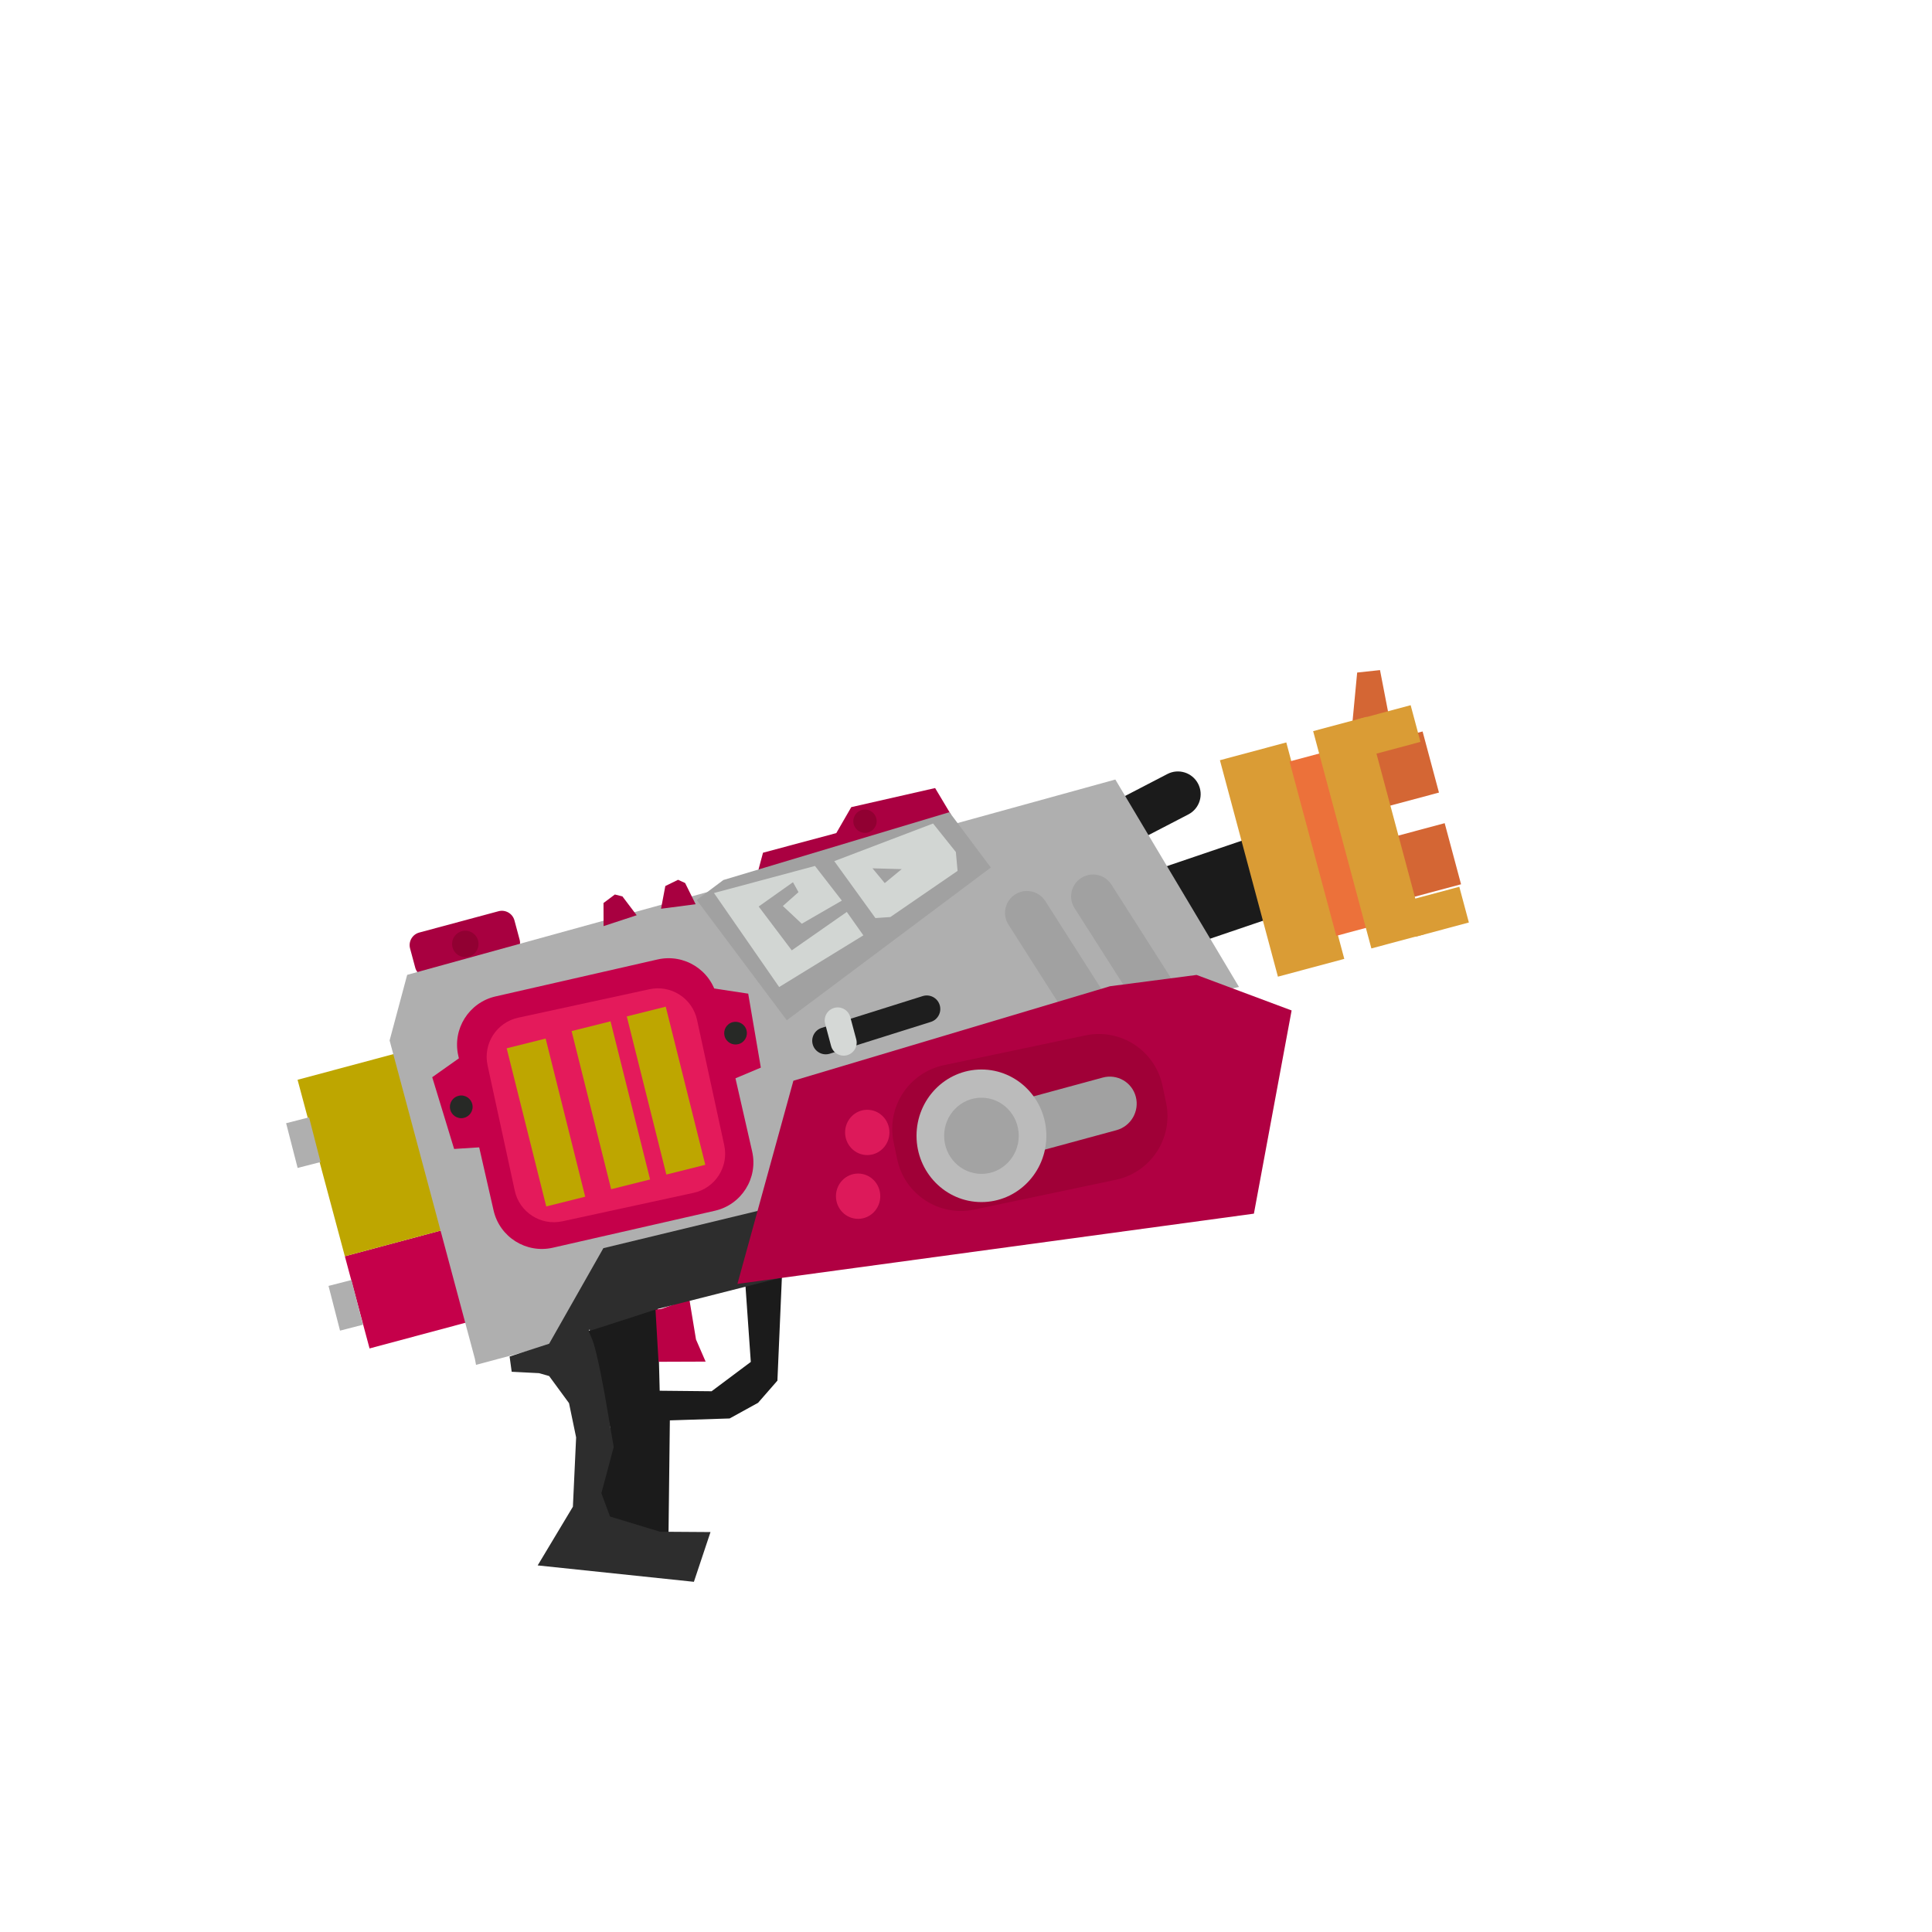
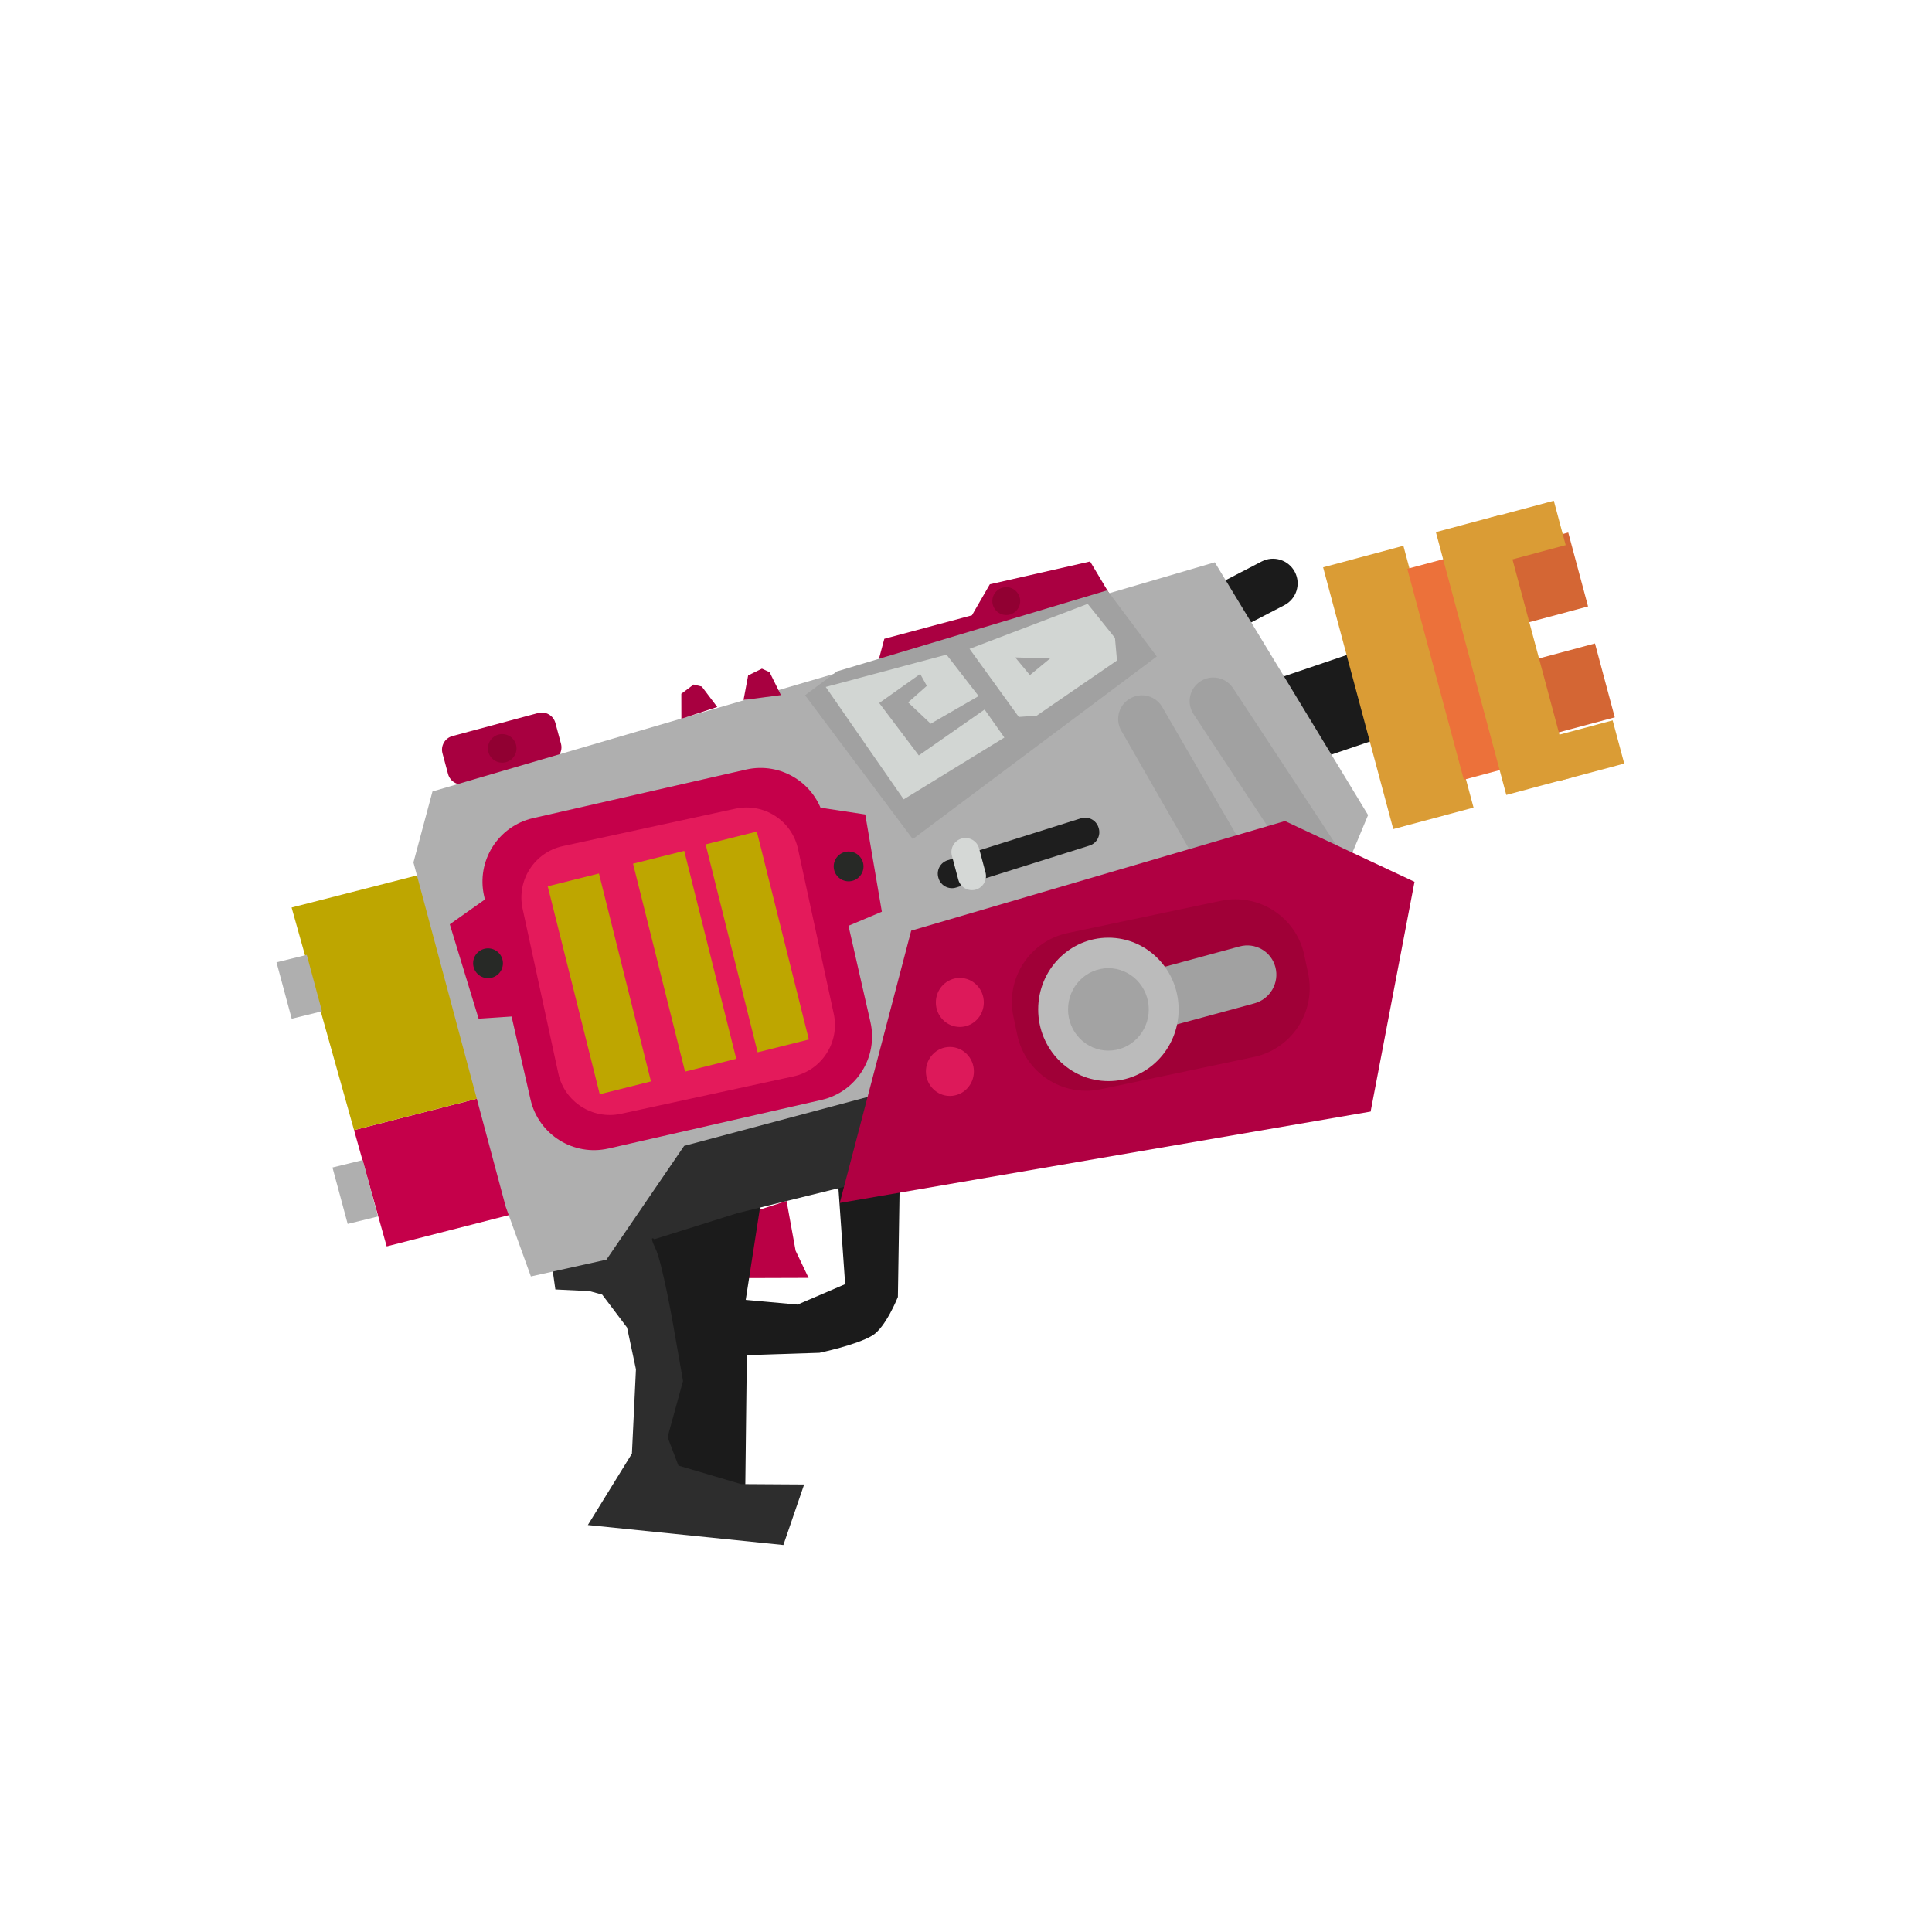
<svg xmlns="http://www.w3.org/2000/svg" width="256" height="256" viewBox="0 0 67.733 67.733" version="1.1" id="svg5" xml:space="preserve">
  <defs id="defs2" />
  <g id="layer1">
-     <rect style="fill:#c5004a;fill-opacity:1;stroke:none;stroke-width:0.665;stroke-linecap:round;paint-order:stroke fill markers" id="rect146781" width="3.757" height="3.346" x="0.279" y="45.671" transform="rotate(-15)" />
-     <rect style="fill:#1b1b1b;fill-opacity:1;stroke:none;stroke-width:0.665;stroke-linecap:round;paint-order:stroke fill markers" id="rect150187" width="3.705" height="1.596" x="20.92" y="42.938" ry="0.798" transform="rotate(-27.4287)" />
-     <rect style="fill:#1b1b1b;fill-opacity:1;stroke:none;stroke-width:0.665;stroke-linecap:round;paint-order:stroke fill markers" id="rect150327" width="3.811" height="2.896" x="28.542" y="41.912" ry="0" transform="rotate(-18.76632)" />
-     <rect style="fill:#a80040;fill-opacity:1;stroke:none;stroke-width:0.665;stroke-linecap:round;paint-order:stroke fill markers" id="rect151898" width="3.789" height="1.608" x="5.248" y="35.389" ry="0.456" transform="rotate(-15.05206)" />
-     <rect style="fill:#bea600;fill-opacity:1;stroke:none;stroke-width:0.665;stroke-linecap:round;paint-order:stroke fill markers" id="rect146783" width="3.595" height="6.406" x="0.279" y="39.266" transform="rotate(-15)" />
-     <path style="fill:#afafaf;fill-opacity:1;stroke:none;stroke-width:0.265px;stroke-linecap:butt;stroke-linejoin:miter;stroke-opacity:1" d="m 16.649,47.638 -2.99,-11.161 0.616,-2.3 24.827,-6.848 4.335,7.272 -12.405,2.823 -3.543,5.874 -8.094,3.827 -2.706,0.725 z" id="path136908" />
-     <path id="rect136962" style="fill:#a1a1a1;fill-opacity:1;stroke-width:0.665;stroke-linecap:round;paint-order:stroke fill markers" d="m 35.985,31.236 c -0.136,0.003 -0.272,0.042 -0.395,0.121 -0.358,0.228 -0.463,0.701 -0.235,1.059 l 1.897,2.976 1.619,-0.313 -2.222,-3.487 c -0.15,-0.235 -0.405,-0.361 -0.664,-0.356 z" />
-     <path id="path137709" style="fill:#a1a1a1;fill-opacity:1;stroke-width:0.665;stroke-linecap:round;paint-order:stroke fill markers" d="m 38.302,30.658 c -0.136,0.003 -0.272,0.042 -0.395,0.121 -0.358,0.228 -0.463,0.701 -0.235,1.059 l 1.897,2.976 1.619,-0.313 -2.222,-3.487 C 38.816,30.779 38.561,30.653 38.302,30.658 Z" />
-     <rect style="fill:#c5004a;fill-opacity:1;stroke-width:0.823;stroke-linecap:round;paint-order:stroke fill markers" id="rect138668" width="9.298" height="9.036" x="7.433" y="37.922" ry="1.736" transform="rotate(-12.85011)" />
-     <rect style="fill:#e41a5b;fill-opacity:1;stroke-width:0.665;stroke-linecap:round;paint-order:stroke fill markers" id="rect137711" width="7.515" height="7.304" x="8.789" y="38.719" ry="1.404" transform="rotate(-12.2367)" />
-     <rect style="fill:#bea600;fill-opacity:1;stroke-width:0.665;stroke-linecap:round;paint-order:stroke fill markers" id="rect138524" width="1.408" height="5.715" x="8.314" y="39.964" ry="0" transform="rotate(-14.04392)" />
-     <rect style="fill:#bea600;fill-opacity:1;stroke-width:0.665;stroke-linecap:round;paint-order:stroke fill markers" id="rect138664" width="1.408" height="5.715" x="10.668" y="39.93" ry="0" transform="rotate(-14.04392)" />
-     <rect style="fill:#bea600;fill-opacity:1;stroke-width:0.665;stroke-linecap:round;paint-order:stroke fill markers" id="rect138666" width="1.408" height="5.715" x="12.67" y="39.901" ry="0" transform="rotate(-14.04392)" />
-     <path style="fill:#aa0041;stroke:none;stroke-width:0.265px;stroke-linecap:butt;stroke-linejoin:miter;stroke-opacity:1;fill-opacity:1" d="m 33.353,28.581 -0.569,-0.953 -2.94,0.669 -0.525,0.91 -2.569,0.688 -0.163,0.607 z" id="path152907" />
-     <path id="rect150381" style="fill:#a1a1a1;fill-opacity:1;stroke:none;stroke-width:0.665;stroke-linecap:round;paint-order:stroke fill markers" d="M 9.584 42.741 L 1.815 39.896 L 0.647 39.896 L 0.648 45.165 L 9.584 45.165 L 9.584 42.741 z " transform="rotate(-36.81546)" />
-     <path style="fill:#d2d6d3;stroke:none;stroke-width:0.265px;stroke-linecap:butt;stroke-linejoin:miter;stroke-opacity:1;fill-opacity:1" d="m 28.109,32.385 1.405,-0.811 -0.942,-1.215 -3.541,0.949 2.285,3.296 2.952,-1.812 -0.58,-0.821 -1.93,1.347 -1.16,-1.537 1.202,-0.852 0.194,0.348 -0.548,0.486 z" id="path141426" />
-     <path id="path141428" style="fill:#d2d6d3;stroke:none;stroke-width:0.265px;stroke-linecap:butt;stroke-linejoin:miter;stroke-opacity:1;fill-opacity:1" d="M 32.712 28.871 L 29.248 30.19 L 30.691 32.186 L 31.214 32.15 L 33.571 30.532 L 33.511 29.87 L 32.712 28.871 z M 30.588 30.442 L 31.612 30.47 L 31.018 30.96 L 30.588 30.442 z " />
-     <path style="fill:#c5004a;stroke:none;stroke-width:0.265px;stroke-linecap:butt;stroke-linejoin:miter;stroke-opacity:1;fill-opacity:1" d="m 16.161,37.052 -1.008,0.713 0.768,2.516 1.113,-0.074 z" id="path145323" />
-     <circle style="fill:#272926;fill-opacity:1;stroke:none;stroke-width:0.665;stroke-linecap:round;paint-order:stroke fill markers" id="path145377" cx="16.171" cy="38.804" r="0.398" />
-     <path style="fill:#c5004a;fill-opacity:1;stroke:none;stroke-width:0.265px;stroke-linecap:butt;stroke-linejoin:miter;stroke-opacity:1" d="m 25.01,34.651 1.221,0.185 0.443,2.593 -1.028,0.433 z" id="path146698" />
-     <circle style="fill:#272926;fill-opacity:1;stroke:none;stroke-width:0.665;stroke-linecap:round;paint-order:stroke fill markers" id="circle146700" cx="-6.79" cy="43.941" r="0.398" transform="matrix(-0.8936508,0.448763,0.448763,0.8936508,0,0)" />
-     <g id="g172136" transform="translate(-10.47292,2.506412)">
+     <g id="g475" transform="matrix(1.220653,0,0,1.165737,-26.11504,-19.95343)">
+       <rect style="fill:#c5004a;fill-opacity:1;stroke:none;stroke-width:0.719;stroke-linecap:round;paint-order:stroke fill markers" id="rect146781" width="4.065" height="3.62" x="17.261" y="57.532" transform="rotate(-15)" />
+       <rect style="fill:#bea600;fill-opacity:1;stroke:none;stroke-width:0.719;stroke-linecap:round;paint-order:stroke fill markers" id="rect146783" width="3.89" height="6.931" x="17.261" y="50.601" transform="rotate(-15)" />
+       <rect style="fill:#afafaf;fill-opacity:1;stroke:none;stroke-width:0.719;stroke-linecap:round;paint-order:stroke fill markers" id="rect161515" width="0.898" height="1.752" x="16.932" y="51.915" ry="0" transform="rotate(-14.4311)" />
+       <rect style="fill:#afafaf;fill-opacity:1;stroke:none;stroke-width:0.719;stroke-linecap:round;paint-order:stroke fill markers" id="rect161517" width="0.898" height="1.752" x="16.951" y="58.292" ry="0" transform="rotate(-14.4311)" />
+     </g>
+     <rect style="fill:#1b1b1b;fill-opacity:1;stroke:none;stroke-width:0.719;stroke-linecap:round;paint-order:stroke fill markers" id="rect150187" width="4.009" height="1.727" x="27.047" y="37.847" ry="0.864" transform="rotate(-27.4287)" />
+     <rect style="fill:#1b1b1b;fill-opacity:1;stroke:none;stroke-width:0.719;stroke-linecap:round;paint-order:stroke fill markers" id="rect150327" width="4.123" height="3.133" x="33.697" y="36.932" ry="0" transform="rotate(-18.76632)" />
+     <rect style="fill:#a80040;fill-opacity:1;stroke:none;stroke-width:0.719;stroke-linecap:round;paint-order:stroke fill markers" id="rect151898" width="4.099" height="1.74" x="8.122" y="29.039" ry="0.494" transform="rotate(-15.05206)" />
+     <circle style="fill:#910032;fill-opacity:1;stroke:none;stroke-width:0.719;stroke-linecap:round;paint-order:stroke fill markers" id="path152435" cx="17.607" cy="26.237" r="0.501" />
+     <path style="fill:#ba0045;fill-opacity:1;stroke:none;stroke-width:0.34px;stroke-linecap:butt;stroke-linejoin:miter;stroke-opacity:1" d="m 26.267,42.527 1.309,-0.422 0.317,1.744 0.455,0.952 -2.225,0.007 -0.143,-2.243 z" id="path153792" />
+     <path style="fill:#1b1b1b;fill-opacity:1;stroke:none;stroke-width:0.321px;stroke-linecap:butt;stroke-linejoin:miter;stroke-opacity:1" d="m 22.846,51.698 0.812,-3.811 -1.461,-5.052 4.455,-0.544 -0.508,3.281 1.818,0.165 1.668,-0.716 -0.27,-3.845 2.195,-0.514 -0.076,4.807 c 0,0 -0.424,1.069 -0.896,1.353 -0.557,0.335 -1.855,0.605 -1.855,0.605 l -2.545,0.082 -0.063,5.361 z" id="path153713" />
+     <path style="display:inline;fill:#2d2d2d;fill-opacity:1;stroke:none;stroke-width:0.326px;stroke-linecap:butt;stroke-linejoin:miter;stroke-opacity:1" d="m 32.14,33.011 -1.629,5.274 -7.02,1.649 -2.379,4.076 -1.734,0.545 0.092,0.651 1.202,0.059 0.44,0.122 0.872,1.156 0.311,1.462 -0.141,2.956 -1.545,2.504 6.855,0.7 0.728,-2.122 -2.214,-0.014 -2.193,-0.648 -0.381,-0.996 0.542,-1.971 -0.35,-1.993 c 0,0 -0.379,-2.167 -0.622,-2.663 -0.242,-0.496 -0.032,-0.313 -0.032,-0.313 l 2.913,-0.915 7.849,-1.935 2.104,-8.635 z" id="path159460" />
+     <path style="display:inline;fill:#afafaf;fill-opacity:1;stroke:none;stroke-width:0.286px;stroke-linecap:butt;stroke-linejoin:miter;stroke-opacity:1" d="m 17.731,42.311 -3.236,-12.075 0.667,-2.488 27.427,-8.035 5.374,8.862 -0.666,1.596 -2.028,-0.885 -13.099,3.61 -1.426,5.474 -6.759,1.803 -2.725,3.989 -2.648,0.588 z" id="path136908" />
+     <path id="rect136962" style="fill:#a1a1a1;fill-opacity:1;stroke-width:0.719;stroke-linecap:round;paint-order:stroke fill markers" d="m 40.014,24.376 c -0.147,0.003 -0.294,0.046 -0.428,0.131 -0.388,0.247 -0.501,0.758 -0.254,1.146 l 2.623,4.578 1.751,-0.338 -2.975,-5.132 C 40.57,24.506 40.294,24.369 40.014,24.376 Z" />
+     <path id="path137709" style="fill:#a1a1a1;fill-opacity:1;stroke-width:0.719;stroke-linecap:round;paint-order:stroke fill markers" d="m 42.52,23.751 c -0.147,0.003 -0.294,0.046 -0.428,0.131 -0.388,0.247 -0.501,0.758 -0.254,1.146 l 3.308,5.013 1.751,-0.338 -3.66,-5.566 c -0.162,-0.254 -0.438,-0.391 -0.718,-0.385 z" />
+     <g id="g366" transform="matrix(1.215089,0,0,1.215089,-26.60812,-21.43722)">
+       <rect style="fill:#c5004a;fill-opacity:1;stroke-width:0.89;stroke-linecap:round;paint-order:stroke fill markers" id="rect138668" width="10.059" height="9.777" x="25.294" y="48.506" ry="1.879" transform="rotate(-12.85011)" />
+       <rect style="fill:#e41a5b;fill-opacity:1;stroke-width:0.719;stroke-linecap:round;paint-order:stroke fill markers" id="rect137711" width="8.131" height="7.903" x="26.84" y="49.183" ry="1.519" transform="rotate(-12.2367)" />
+       <rect style="fill:#bea600;fill-opacity:1;stroke-width:0.719;stroke-linecap:round;paint-order:stroke fill markers" id="rect138524" width="1.523" height="6.184" x="26.088" y="51.072" ry="0" transform="rotate(-14.04392)" />
+       <rect style="fill:#bea600;fill-opacity:1;stroke-width:0.719;stroke-linecap:round;paint-order:stroke fill markers" id="rect138664" width="1.523" height="6.184" x="28.634" y="51.036" ry="0" transform="rotate(-14.04392)" />
+       <rect style="fill:#bea600;fill-opacity:1;stroke-width:0.719;stroke-linecap:round;paint-order:stroke fill markers" id="rect138666" width="1.523" height="6.184" x="30.801" y="51.004" ry="0" transform="rotate(-14.04392)" />
+       <path style="fill:#c5004a;fill-opacity:1;stroke:none;stroke-width:0.286px;stroke-linecap:butt;stroke-linejoin:miter;stroke-opacity:1" d="m 35.967,43.54 -1.091,0.771 0.831,2.722 1.204,-0.08 z" id="path145323" />
+       <circle style="fill:#272926;fill-opacity:1;stroke:none;stroke-width:0.719;stroke-linecap:round;paint-order:stroke fill markers" id="path145377" cx="35.979" cy="45.435" r="0.43" />
+       <path style="fill:#c5004a;fill-opacity:1;stroke:none;stroke-width:0.286px;stroke-linecap:butt;stroke-linejoin:miter;stroke-opacity:1" d="m 45.542,40.942 1.321,0.2 0.479,2.806 -1.112,0.469 z" id="path146698" />
+       <circle style="fill:#272926;fill-opacity:1;stroke:none;stroke-width:0.719;stroke-linecap:round;paint-order:stroke fill markers" id="circle146700" cx="-22.314" cy="58.921" r="0.43" transform="matrix(-0.8936508,0.448763,0.448763,0.8936508,0,0)" />
+     </g>
+     <g id="g172136" transform="matrix(1.209508,0,0,1.209508,-18.00954,-9.315797)">
      <rect style="fill:#d46634;fill-opacity:1;stroke:none;stroke-width:0.665;stroke-linecap:round;paint-order:stroke fill markers" id="rect147432" width="1.94" height="2.218" x="50.278" y="41.274" transform="rotate(-15)" />
      <rect style="fill:#da9c35;fill-opacity:1;stroke:none;stroke-width:0.665;stroke-linecap:round;paint-order:stroke fill markers" id="rect147004" width="2.409" height="7.856" x="45.178" y="37.103" transform="rotate(-15)" />
      <rect style="fill:#ec713a;fill-opacity:1;stroke:none;stroke-width:0.665;stroke-linecap:round;paint-order:stroke fill markers" id="rect147213" width="1.262" height="6.329" x="47.524" y="37.777" transform="rotate(-15)" />
      <rect style="fill:#d46634;fill-opacity:1;stroke:none;stroke-width:0.665;stroke-linecap:round;paint-order:stroke fill markers" id="rect147223" width="1.94" height="2.218" x="50.362" y="37.968" transform="rotate(-15)" />
-       <path style="fill:#d46634;fill-opacity:1;stroke:none;stroke-width:0.265px;stroke-linecap:butt;stroke-linejoin:miter;stroke-opacity:1" d="m 59.289,23.235 -0.435,-2.249 -0.801,0.086 -0.181,1.905 z" id="path147434" />
      <rect style="fill:#da9c35;fill-opacity:1;stroke:none;stroke-width:0.665;stroke-linecap:round;paint-order:stroke fill markers" id="rect147217" width="1.94" height="7.887" x="48.599" y="36.964" transform="rotate(-15)" />
      <rect style="fill:#da9c35;fill-opacity:1;stroke:none;stroke-width:0.665;stroke-linecap:round;paint-order:stroke fill markers" id="rect147219" width="1.94" height="1.296" x="50.196" y="43.561" transform="rotate(-15)" />
      <rect style="fill:#da9c35;fill-opacity:1;stroke:none;stroke-width:0.665;stroke-linecap:round;paint-order:stroke fill markers" id="rect147221" width="1.94" height="1.331" x="50.196" y="36.97" transform="rotate(-15)" />
    </g>
-     <rect style="fill:#1e1e1e;fill-opacity:1;stroke:none;stroke-width:0.665;stroke-linecap:round;paint-order:stroke fill markers" id="rect150433" width="4.661" height="0.949" x="16.19" y="43.02" ry="0.475" transform="rotate(-17.46485)" />
-     <rect style="fill:#d5d8d6;fill-opacity:1;stroke:none;stroke-width:0.665;stroke-linecap:round;paint-order:stroke fill markers" id="rect151108" width="0.912" height="1.718" x="18.653" y="41.701" ry="0.456" transform="rotate(-15)" />
-     <circle style="fill:#910032;fill-opacity:1;stroke:none;stroke-width:0.665;stroke-linecap:round;paint-order:stroke fill markers" id="path152435" cx="16.313" cy="33.093" r="0.463" />
-     <path style="fill:#a80040;stroke:none;stroke-width:0.265px;stroke-linecap:butt;stroke-linejoin:miter;stroke-opacity:1;fill-opacity:1" d="m 21.16,32.468 -0.002,-0.81 0.398,-0.298 0.265,0.066 0.5,0.661 z" id="path152696" />
-     <path style="fill:#a80040;fill-opacity:1;stroke:none;stroke-width:0.265px;stroke-linecap:butt;stroke-linejoin:miter;stroke-opacity:1" d="m 23.175,31.859 0.15,-0.796 0.447,-0.219 0.248,0.114 0.368,0.743 z" id="path152905" />
-     <circle style="fill:#910032;fill-opacity:1;stroke:none;stroke-width:0.587;stroke-linecap:round;paint-order:stroke fill markers" id="circle153047" cx="30.325" cy="28.79" r="0.409" />
-     <path style="fill:#1b1b1b;fill-opacity:1;stroke:none;stroke-width:0.265px;stroke-linecap:butt;stroke-linejoin:miter;stroke-opacity:1" d="m 20.735,53.244 0.669,-3.138 -0.805,-3.433 2.446,-1.163 0.083,3.247 1.82,0.018 1.374,-1.028 -0.222,-3.166 1.339,-0.426 -0.184,4.248 -0.678,0.777 -0.997,0.549 -2.096,0.067 -0.052,4.415 z" id="path153713" />
-     <path style="fill:#ba0045;stroke:none;stroke-width:0.265px;stroke-linecap:butt;stroke-linejoin:miter;stroke-opacity:1;fill-opacity:1" d="m 23.195,45.884 0.971,-0.343 0.235,1.42 0.337,0.775 -1.651,0.006 -0.106,-1.827 z" id="path153792" />
-     <path style="fill:#2d2d2d;fill-opacity:1;stroke:none;stroke-width:0.265px;stroke-linecap:butt;stroke-linejoin:miter;stroke-opacity:1" d="m 28.064,38.069 -1.301,4.335 -5.61,1.355 -1.901,3.35 -1.386,0.448 0.073,0.535 0.961,0.049 0.352,0.101 0.697,0.95 0.249,1.201 -0.113,2.43 -1.235,2.058 5.477,0.575 0.582,-1.744 -1.769,-0.012 -1.752,-0.532 -0.305,-0.818 0.433,-1.62 -0.28,-1.638 c 0,0 -0.303,-1.781 -0.497,-2.189 -0.194,-0.408 -0.026,-0.257 -0.026,-0.257 l 2.328,-0.752 6.272,-1.59 1.681,-7.097 z" id="path159460" />
-     <path style="fill:#b00042;fill-opacity:1;stroke:none;stroke-width:0.293px;stroke-linecap:butt;stroke-linejoin:miter;stroke-opacity:1" d="m 27.815,37.889 -1.962,7.123 18.107,-2.463 1.322,-7.124 -3.332,-1.245 -3.035,0.396 z" id="path138975" />
-     <rect style="fill:#a00037;fill-opacity:1;stroke:none;stroke-width:0.365;stroke-linecap:round;stroke-dasharray:none;stroke-opacity:0.999;paint-order:stroke fill markers" id="rect171319" width="9.633" height="5.173" x="22.409" y="43.359" ry="2.282" transform="rotate(-11.8864)" />
-     <rect style="fill:#a1a1a1;fill-opacity:1;stroke:none;stroke-width:0.736;stroke-linecap:round;paint-order:stroke fill markers" id="rect150064" width="4.827" height="1.906" x="24.024" y="46.588" ry="0.953" transform="matrix(0.9650854,-0.2619356,0.2519134,0.9677498,0,0)" />
-     <ellipse style="fill:#dd195a;fill-opacity:1;stroke-width:0.736;stroke-linecap:round;paint-order:stroke fill markers" id="path139029" cx="30.405" cy="39.701" rx="0.777" ry="0.794" />
-     <ellipse style="fill:#dd195a;fill-opacity:1;stroke-width:0.736;stroke-linecap:round;paint-order:stroke fill markers" id="circle140273" cx="30.084" cy="41.937" rx="0.777" ry="0.794" />
-     <ellipse style="fill:#bbbbbb;fill-opacity:1;stroke:none;stroke-width:0.736;stroke-linecap:round;paint-order:stroke fill markers" id="path149030" cx="34.408" cy="39.819" rx="2.276" ry="2.324" />
-     <ellipse style="fill:#a3a3a3;fill-opacity:1;stroke:none;stroke-width:0.423;stroke-linecap:round;paint-order:stroke fill markers" id="circle149929" cx="34.408" cy="39.819" rx="1.308" ry="1.335" />
-     <rect style="fill:#afafaf;fill-opacity:1;stroke:none;stroke-width:0.665;stroke-linecap:round;paint-order:stroke fill markers" id="rect161515" width="0.83" height="1.619" x="-0.099" y="40.636" ry="0" transform="rotate(-14.4311)" />
-     <rect style="fill:#afafaf;fill-opacity:1;stroke:none;stroke-width:0.665;stroke-linecap:round;paint-order:stroke fill markers" id="rect161517" width="0.83" height="1.619" x="-0.081" y="46.53" ry="0" transform="rotate(-14.4311)" />
+     <rect style="fill:#1e1e1e;fill-opacity:1;stroke:none;stroke-width:0.719;stroke-linecap:round;paint-order:stroke fill markers" id="rect150433" width="5.884" height="1.002" x="22.146" y="38.74" ry="0.492" transform="rotate(-17.46485)" />
+     <rect style="fill:#d5d8d6;fill-opacity:1;stroke:none;stroke-width:0.719;stroke-linecap:round;paint-order:stroke fill markers" id="rect151108" width="0.987" height="1.858" x="24.47" y="37.122" ry="0.494" transform="rotate(-15)" />
+     <path style="fill:#a80040;fill-opacity:1;stroke:none;stroke-width:0.286px;stroke-linecap:butt;stroke-linejoin:miter;stroke-opacity:1" d="m 23.888,25.199 -0.002,-0.877 0.431,-0.323 0.287,0.071 0.541,0.715 z" id="path152696" />
+     <path style="fill:#a80040;fill-opacity:1;stroke:none;stroke-width:0.286px;stroke-linecap:butt;stroke-linejoin:miter;stroke-opacity:1" d="m 26.067,24.54 0.162,-0.861 0.483,-0.237 0.268,0.123 0.398,0.804 z" id="path152905" />
+     <g id="g469" transform="matrix(1.105125,0,0,1.105125,-21.40618,-17.16522)">
+       <path style="fill:#aa0041;fill-opacity:1;stroke:none;stroke-width:0.286px;stroke-linecap:butt;stroke-linejoin:miter;stroke-opacity:1" d="m 54.568,34.375 -0.616,-1.031 -3.181,0.724 -0.568,0.984 -2.779,0.745 -0.176,0.656 z" id="path152907" />
+       <path id="rect150381" style="fill:#a1a1a1;fill-opacity:1;stroke:none;stroke-width:0.719;stroke-linecap:round;paint-order:stroke fill markers" d="m 54.495,34.259 -8.573,2.572 -1.012,0.757 3.417,4.564 7.74,-5.794 z" />
+       <path style="fill:#d2d6d3;fill-opacity:1;stroke:none;stroke-width:0.286px;stroke-linecap:butt;stroke-linejoin:miter;stroke-opacity:1" d="m 48.895,38.491 1.52,-0.877 -1.019,-1.315 -3.831,1.026 2.473,3.566 3.194,-1.961 -0.627,-0.889 -2.088,1.457 -1.255,-1.663 1.3,-0.922 0.21,0.377 -0.593,0.525 z" id="path141426" />
+       <path id="path141428" style="fill:#d2d6d3;fill-opacity:1;stroke:none;stroke-width:0.286px;stroke-linecap:butt;stroke-linejoin:miter;stroke-opacity:1" d="m 53.875,34.689 -3.748,1.427 1.562,2.16 0.566,-0.039 2.55,-1.751 -0.064,-0.716 z m -2.298,1.699 1.108,0.031 -0.643,0.53 z" />
+       <circle style="fill:#910032;fill-opacity:1;stroke:none;stroke-width:0.635;stroke-linecap:round;paint-order:stroke fill markers" id="circle153047" cx="51.292" cy="34.601" r="0.442" />
+     </g>
+     <path style="display:inline;fill:#b00042;fill-opacity:1;stroke:none;stroke-width:0.317px;stroke-linecap:butt;stroke-linejoin:miter;stroke-opacity:1" d="m 31.945,32.628 -2.504,9.546 18.611,-3.204 1.539,-8.055 -4.542,-2.13 z" id="path138975" />
+     <rect style="fill:#a00037;fill-opacity:1;stroke:none;stroke-width:0.395;stroke-linecap:round;stroke-dasharray:none;stroke-opacity:0.999;paint-order:stroke fill markers" id="rect171319" width="10.423" height="5.596" x="27.426" y="39.72" ry="2.469" transform="rotate(-11.8864)" />
+     <rect style="fill:#a1a1a1;fill-opacity:1;stroke:none;stroke-width:0.796;stroke-linecap:round;paint-order:stroke fill markers" id="rect150064" width="5.222" height="2.062" x="29.51" y="43.408" ry="1.031" transform="matrix(0.9650854,-0.2619356,0.2519134,0.9677498,0,0)" />
+     <ellipse style="fill:#dd195a;fill-opacity:1;stroke-width:0.796;stroke-linecap:round;paint-order:stroke fill markers" id="path139029" cx="33.65" cy="35.144" rx="0.841" ry="0.859" />
+     <ellipse style="fill:#dd195a;fill-opacity:1;stroke-width:0.796;stroke-linecap:round;paint-order:stroke fill markers" id="circle140273" cx="33.302" cy="37.563" rx="0.841" ry="0.859" />
+     <ellipse style="fill:#bbbbbb;fill-opacity:1;stroke:none;stroke-width:0.796;stroke-linecap:round;paint-order:stroke fill markers" id="path149030" cx="38.859" cy="35.388" rx="2.462" ry="2.514" />
+     <ellipse style="fill:#a3a3a3;fill-opacity:1;stroke:none;stroke-width:0.457;stroke-linecap:round;paint-order:stroke fill markers" id="circle149929" cx="38.859" cy="35.388" rx="1.415" ry="1.445" />
  </g>
</svg>
